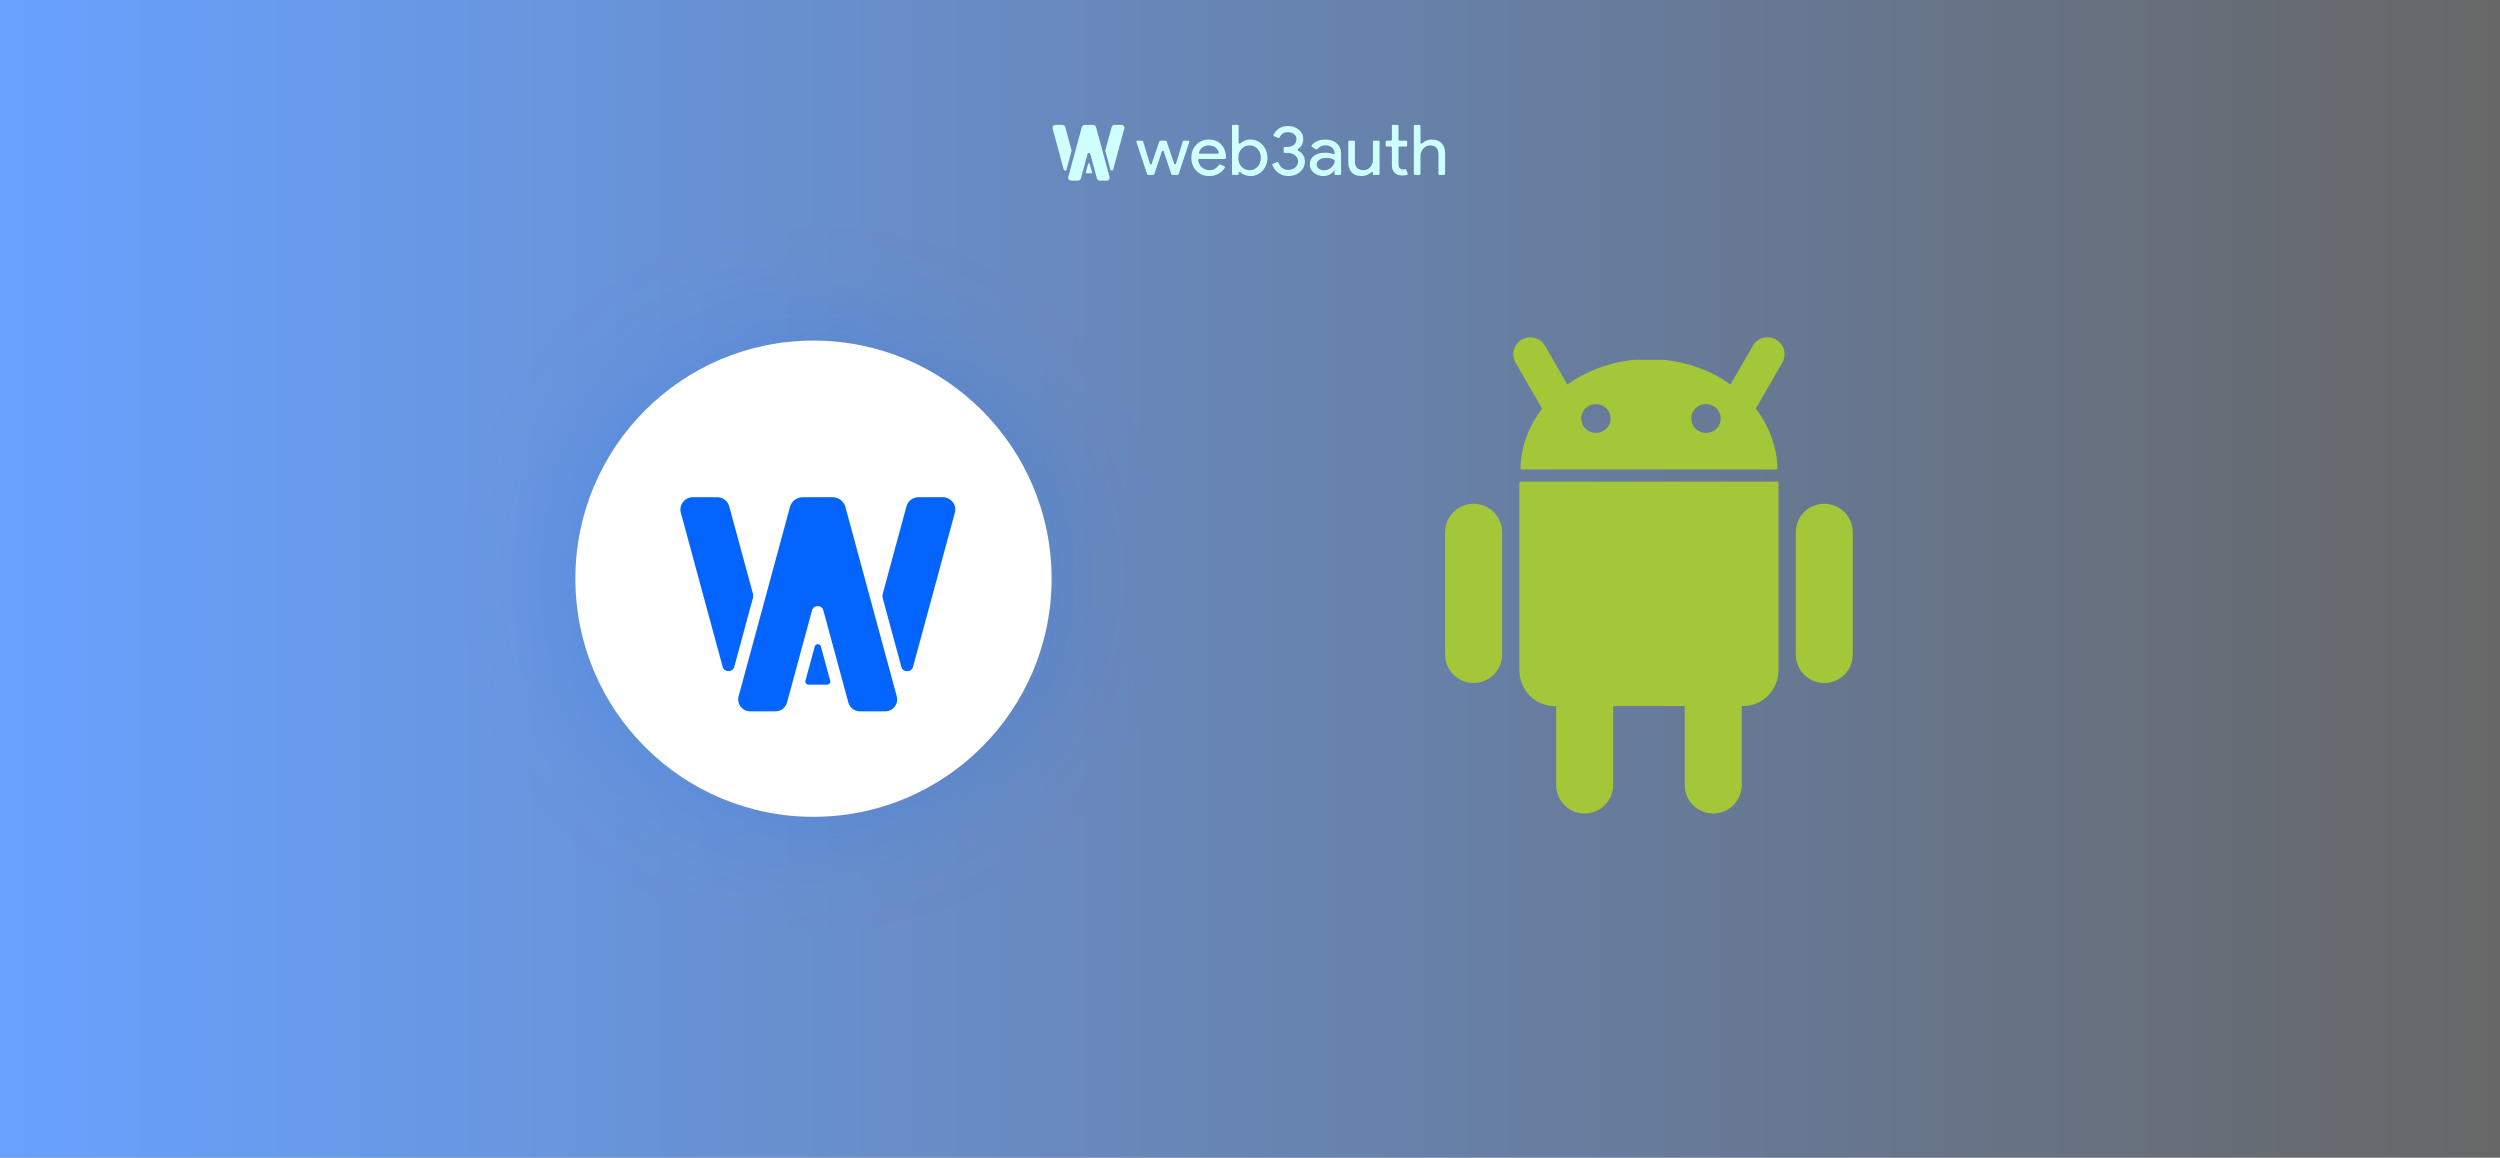
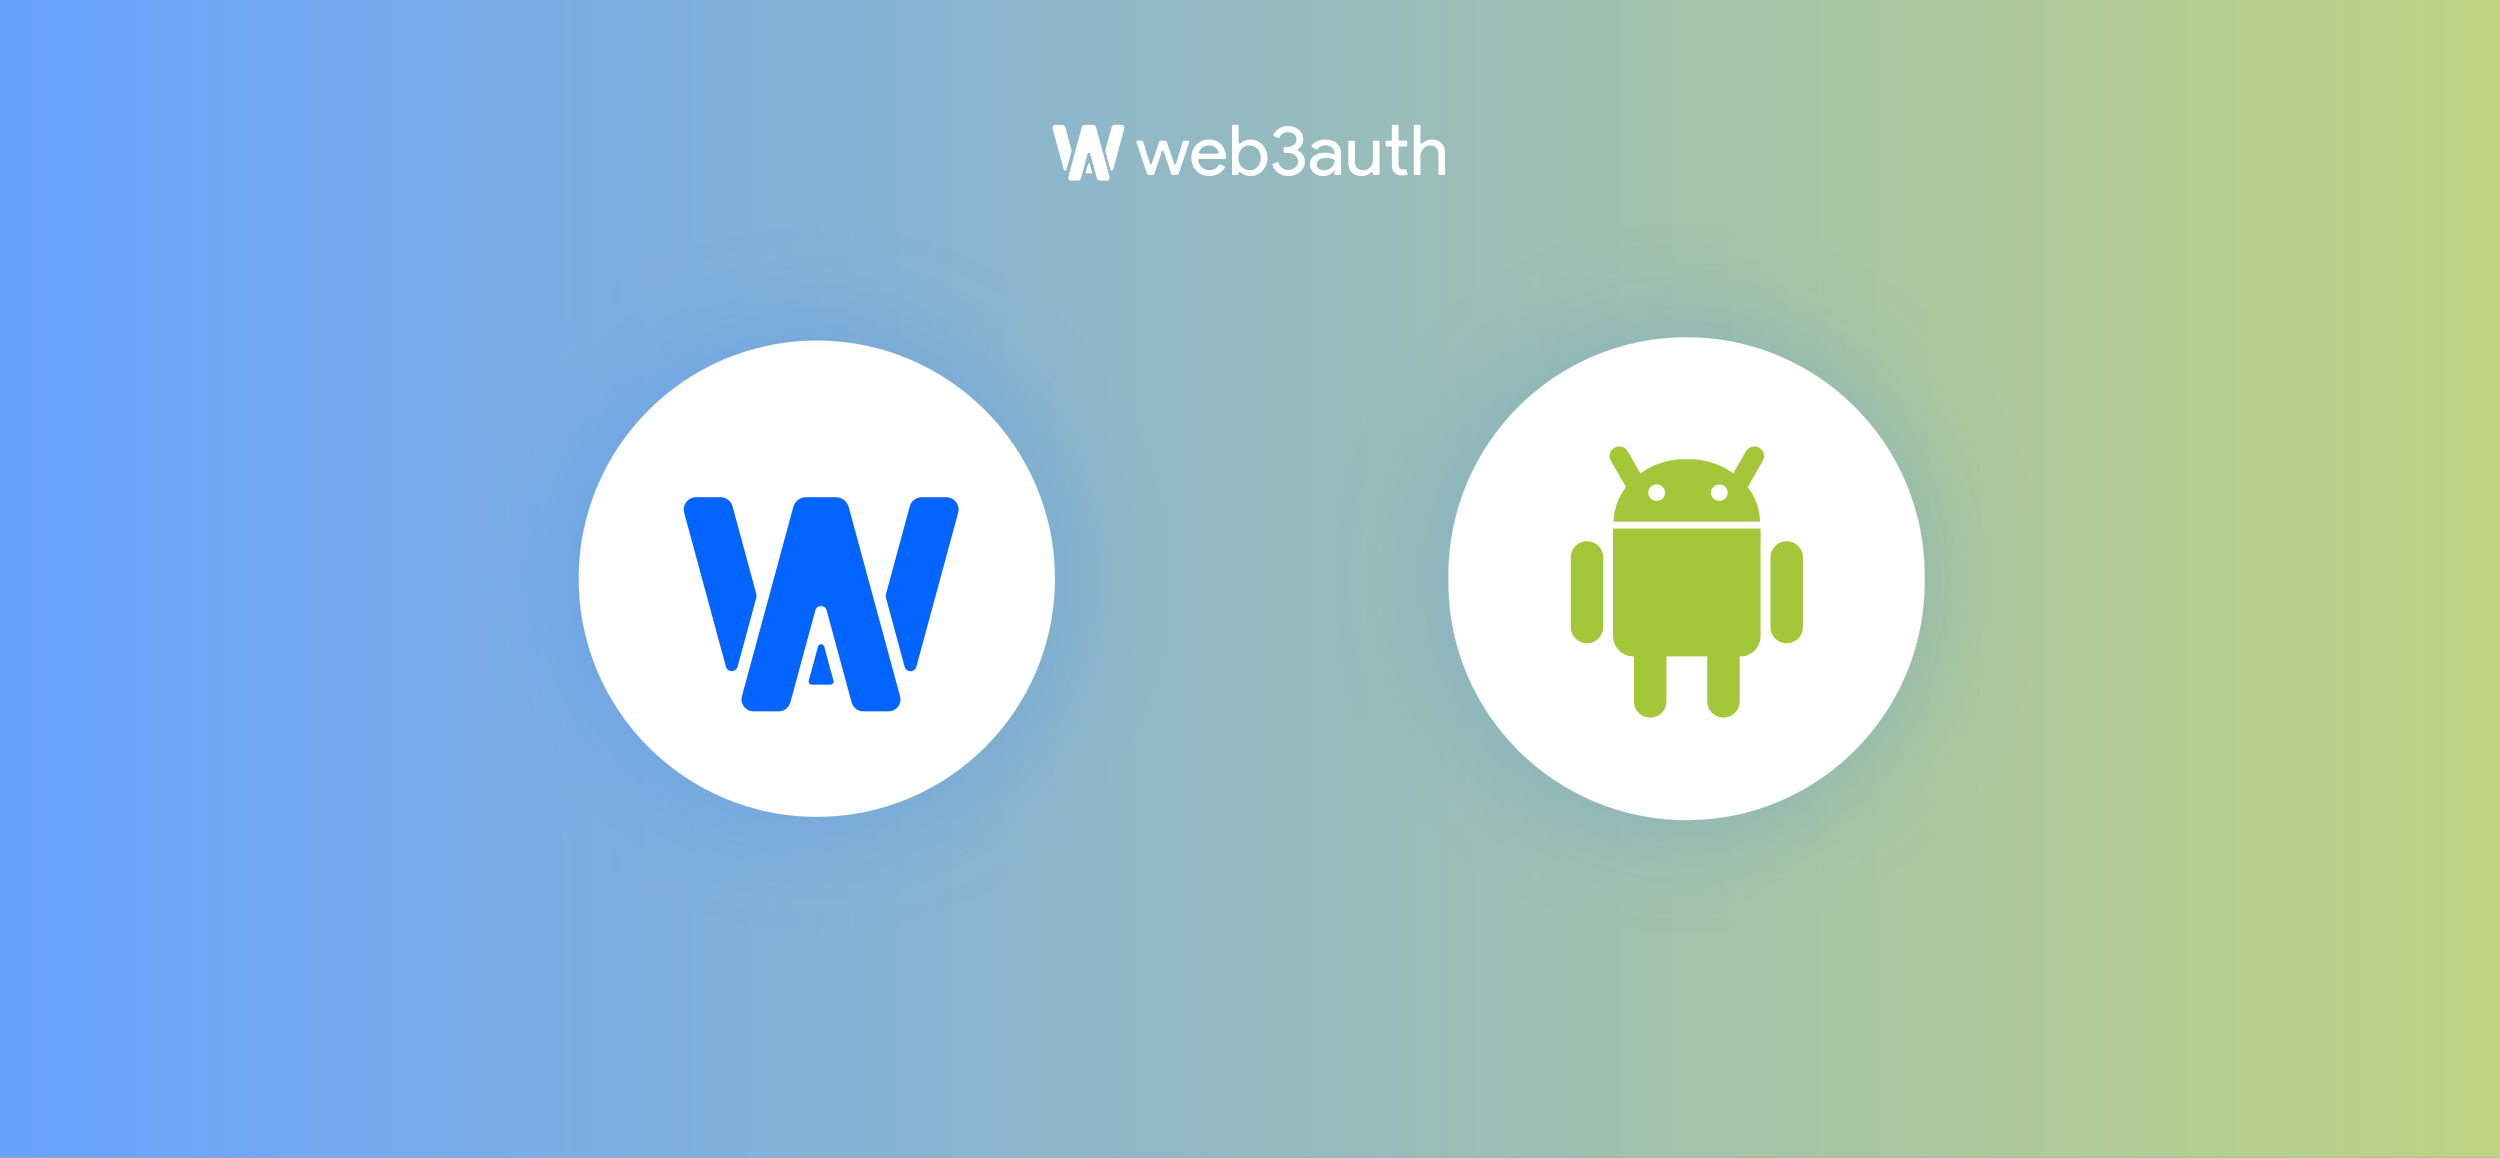
<svg xmlns="http://www.w3.org/2000/svg" width="756" height="350" viewBox="0 0 756 350" fill="none">
  <rect width="756" height="350" fill="black" />
  <rect width="756" height="350" fill="white" />
  <rect width="756" height="350" fill="url(#paint0_linear_1128_242664)" fill-opacity="0.6" />
  <g style="mix-blend-mode:overlay">
-     <path fill-rule="evenodd" clip-rule="evenodd" d="M378.205 53.237C377.421 53.237 376.701 53.075 376.048 52.751C375.679 52.564 375.358 52.342 375.086 52.084C374.914 51.922 374.565 52.032 374.565 52.265V52.613C374.565 52.771 374.433 52.899 374.27 52.899H372.855C372.692 52.899 372.56 52.771 372.56 52.613V38.05C372.56 37.892 372.692 37.764 372.855 37.764H374.264C374.427 37.764 374.559 37.892 374.559 38.05V43.175C374.559 43.408 374.908 43.52 375.081 43.357C375.355 43.099 375.678 42.877 376.048 42.69C376.701 42.365 377.421 42.203 378.205 42.203C379.615 42.203 380.806 42.739 381.78 43.81C382.783 44.895 383.284 46.198 383.284 47.72C383.284 49.256 382.783 50.56 381.78 51.631C380.806 52.702 379.615 53.237 378.205 53.237ZM377.878 51.462C378.837 51.462 379.644 51.109 380.298 50.405C380.952 49.714 381.279 48.819 381.279 47.72C381.279 46.635 380.952 45.74 380.298 45.036C379.644 44.331 378.837 43.979 377.878 43.979C376.905 43.979 376.091 44.331 375.437 45.036C374.798 45.74 374.478 46.635 374.478 47.72C374.478 48.819 374.798 49.721 375.437 50.426C376.091 51.117 376.905 51.462 377.878 51.462ZM365.67 53.237C364.1 53.237 362.807 52.716 361.79 51.673C360.773 50.63 360.264 49.313 360.264 47.72C360.264 46.142 360.758 44.831 361.746 43.789C362.735 42.732 363.999 42.203 365.539 42.203C367.123 42.203 368.38 42.704 369.31 43.704C370.312 44.751 370.791 46.325 370.728 47.757C370.72 47.941 370.56 48.08 370.371 48.08H362.673C362.476 48.08 362.316 48.238 362.337 48.428C362.428 49.283 362.769 49.984 363.359 50.532C364.028 51.152 364.827 51.462 365.757 51.462C366.943 51.462 367.892 50.928 368.603 49.86C368.698 49.718 368.887 49.66 369.045 49.734L370.243 50.301C370.412 50.381 370.48 50.581 370.382 50.737C369.919 51.473 369.307 52.06 368.547 52.498C367.704 52.991 366.745 53.237 365.67 53.237ZM362.582 46.065C362.511 46.271 362.678 46.473 362.903 46.473H368.212C368.416 46.473 368.579 46.303 368.538 46.109C368.419 45.552 368.131 45.082 367.675 44.698C367.137 44.218 366.411 43.979 365.495 43.979C364.74 43.979 364.086 44.204 363.534 44.655C363.096 45.023 362.779 45.492 362.582 46.065ZM359.65 42.939C359.715 42.743 359.564 42.542 359.351 42.542H357.967C357.828 42.542 357.706 42.63 357.667 42.76L355.625 49.479C355.544 49.749 355.152 49.754 355.062 49.487L352.79 42.751C352.748 42.626 352.628 42.542 352.493 42.542H350.876C350.741 42.542 350.621 42.626 350.578 42.75L348.286 49.492C348.196 49.758 347.805 49.752 347.723 49.483L345.681 42.76C345.641 42.63 345.519 42.542 345.38 42.542H343.952C343.74 42.542 343.589 42.743 343.654 42.939L346.896 52.688C346.937 52.814 347.058 52.899 347.194 52.899H348.764C348.9 52.899 349.021 52.814 349.063 52.688L351.35 45.794C351.438 45.53 351.823 45.529 351.912 45.794L354.219 52.689C354.261 52.814 354.381 52.899 354.517 52.899H356.11C356.246 52.899 356.366 52.814 356.408 52.688L359.65 42.939ZM421.777 52.286C422.358 52.808 423.085 53.068 423.957 53.068C424.534 53.068 425.051 53.006 425.508 52.88C425.665 52.837 425.744 52.674 425.69 52.526L425.262 51.352C425.204 51.195 425.021 51.119 424.857 51.169C424.812 51.183 424.766 51.196 424.719 51.208C424.574 51.236 424.422 51.25 424.262 51.25C423.913 51.25 423.601 51.131 423.324 50.891C423.048 50.637 422.91 50.165 422.91 49.475V44.603C422.91 44.445 423.042 44.317 423.205 44.317H425.231C425.394 44.317 425.526 44.189 425.526 44.031V42.828C425.526 42.67 425.394 42.542 425.231 42.542H423.205C423.042 42.542 422.91 42.413 422.91 42.255V38.05C422.91 37.892 422.778 37.764 422.615 37.764H421.2C421.037 37.764 420.905 37.892 420.905 38.05V42.255C420.905 42.413 420.773 42.542 420.61 42.542H419.326C419.163 42.542 419.031 42.67 419.031 42.828V44.031C419.031 44.189 419.163 44.317 419.326 44.317H420.61C420.773 44.317 420.905 44.445 420.905 44.603V50.109C420.92 51.039 421.21 51.765 421.777 52.286ZM393.139 51.969C394.113 51.124 394.6 50.067 394.6 48.798C394.6 48.023 394.375 47.326 393.924 46.706C393.717 46.411 393.419 46.036 392.546 45.561C392.361 45.461 392.356 45.194 392.531 45.078C393.576 44.383 394.098 43.331 394.098 42.098C394.098 40.928 393.655 39.977 392.769 39.244C391.868 38.483 390.756 38.103 389.434 38.103C388.373 38.103 387.451 38.377 386.666 38.927C385.967 39.417 385.446 40.041 385.105 40.799C385.034 40.956 385.115 41.136 385.278 41.202L386.517 41.711C386.693 41.783 386.893 41.697 386.972 41.529C387.46 40.485 388.281 39.963 389.434 39.963C390.219 39.963 390.851 40.16 391.33 40.555C391.81 40.949 392.05 41.464 392.05 42.098C392.05 42.788 391.795 43.352 391.287 43.789C390.778 44.212 390.124 44.423 389.325 44.423H388.524C388.34 44.423 388.192 44.567 388.192 44.745V45.919C388.192 46.097 388.34 46.241 388.524 46.241H389.478C390.32 46.241 391.04 46.487 391.636 46.98C392.246 47.474 392.551 48.08 392.551 48.798C392.551 49.517 392.26 50.13 391.679 50.637C391.083 51.131 390.379 51.377 389.565 51.377C388.824 51.377 388.184 51.166 387.647 50.743C387.202 50.371 386.862 49.867 386.627 49.229C386.56 49.047 386.351 48.948 386.168 49.023L384.955 49.513C384.8 49.575 384.716 49.742 384.771 49.896C385.11 50.857 385.698 51.646 386.535 52.265C387.436 52.913 388.446 53.237 389.565 53.237C390.989 53.237 392.18 52.815 393.139 51.969ZM398.158 49.728C398.158 49.165 398.427 48.693 398.964 48.312C399.517 47.932 400.2 47.742 401.013 47.742C402.057 47.742 402.886 47.95 403.5 48.367C403.583 48.424 403.63 48.518 403.625 48.616C403.585 49.368 403.252 50.028 402.626 50.595C401.972 51.201 401.224 51.504 400.381 51.504C399.785 51.504 399.262 51.335 398.812 50.997C398.376 50.658 398.158 50.236 398.158 49.728ZM404.261 43.366C403.404 42.591 402.234 42.203 400.752 42.203C398.965 42.203 397.588 42.799 396.62 43.992C396.516 44.12 396.555 44.305 396.698 44.392L397.963 45.165C398.096 45.246 398.271 45.21 398.37 45.091C399.005 44.321 399.835 43.937 400.861 43.937C401.602 43.937 402.248 44.176 402.801 44.655C403.356 45.123 403.553 45.686 403.609 46.321C403.629 46.539 403.383 46.681 403.174 46.596C402.484 46.317 401.655 46.177 400.686 46.177C399.291 46.177 398.172 46.494 397.33 47.129C396.501 47.763 396.087 48.615 396.087 49.686C396.087 50.701 396.48 51.546 397.264 52.223C398.064 52.899 399.052 53.237 400.229 53.237C401.609 53.237 402.713 52.645 403.542 51.462V52.613C403.542 52.771 403.674 52.899 403.837 52.899H405.252C405.415 52.899 405.547 52.771 405.547 52.613V46.516C405.547 45.177 405.118 44.127 404.261 43.366ZM417.181 52.595C417.181 52.763 417.04 52.899 416.867 52.899H415.489C415.316 52.899 415.176 52.763 415.176 52.595V52.256C415.176 52.036 414.834 51.931 414.673 52.085C414.42 52.326 414.115 52.541 413.759 52.73C413.134 53.068 412.48 53.237 411.797 53.237C410.489 53.237 409.479 52.878 408.767 52.159C408.07 51.426 407.721 50.391 407.721 49.052V42.846C407.721 42.678 407.862 42.542 408.035 42.542H409.413C409.586 42.542 409.727 42.678 409.727 42.846V48.925C409.77 50.616 410.649 51.462 412.364 51.462C413.163 51.462 413.831 51.152 414.369 50.532C414.907 49.898 415.176 49.144 415.176 48.27V42.846C415.176 42.678 415.316 42.542 415.489 42.542H416.867C417.04 42.542 417.181 42.678 417.181 42.846V52.595ZM427.54 38.05C427.54 37.892 427.672 37.764 427.835 37.764H429.25C429.413 37.764 429.545 37.892 429.545 38.05V43.185C429.545 43.404 429.886 43.508 430.046 43.354C430.294 43.113 430.592 42.899 430.94 42.711C431.579 42.373 432.24 42.203 432.923 42.203C434.231 42.203 435.234 42.57 435.931 43.303C436.643 44.021 436.999 45.05 436.999 46.389V52.613C436.999 52.771 436.867 52.899 436.704 52.899H435.289C435.126 52.899 434.994 52.771 434.994 52.613V46.769C434.994 44.909 434.144 43.979 432.444 43.979C431.63 43.979 430.94 44.31 430.373 44.972C429.821 45.621 429.545 46.382 429.545 47.255V52.613C429.545 52.771 429.413 52.899 429.25 52.899H427.835C427.672 52.899 427.54 52.771 427.54 52.613V38.05Z" fill="white" />
+     <path fill-rule="evenodd" clip-rule="evenodd" d="M378.205 53.237C377.421 53.237 376.701 53.075 376.048 52.751C375.679 52.564 375.358 52.342 375.086 52.084C374.914 51.922 374.565 52.032 374.565 52.265V52.613C374.565 52.771 374.433 52.899 374.27 52.899H372.855C372.692 52.899 372.56 52.771 372.56 52.613V38.05C372.56 37.892 372.692 37.764 372.855 37.764H374.264C374.427 37.764 374.559 37.892 374.559 38.05V43.175C374.559 43.408 374.908 43.52 375.081 43.357C375.355 43.099 375.678 42.877 376.048 42.69C376.701 42.365 377.421 42.203 378.205 42.203C379.615 42.203 380.806 42.739 381.78 43.81C382.783 44.895 383.284 46.198 383.284 47.72C383.284 49.256 382.783 50.56 381.78 51.631C380.806 52.702 379.615 53.237 378.205 53.237ZM377.878 51.462C378.837 51.462 379.644 51.109 380.298 50.405C380.952 49.714 381.279 48.819 381.279 47.72C381.279 46.635 380.952 45.74 380.298 45.036C379.644 44.331 378.837 43.979 377.878 43.979C376.905 43.979 376.091 44.331 375.437 45.036C374.798 45.74 374.478 46.635 374.478 47.72C374.478 48.819 374.798 49.721 375.437 50.426C376.091 51.117 376.905 51.462 377.878 51.462ZM365.67 53.237C364.1 53.237 362.807 52.716 361.79 51.673C360.773 50.63 360.264 49.313 360.264 47.72C360.264 46.142 360.758 44.831 361.746 43.789C362.735 42.732 363.999 42.203 365.539 42.203C367.123 42.203 368.38 42.704 369.31 43.704C370.312 44.751 370.791 46.325 370.728 47.757C370.72 47.941 370.56 48.08 370.371 48.08H362.673C362.476 48.08 362.316 48.238 362.337 48.428C362.428 49.283 362.769 49.984 363.359 50.532C364.028 51.152 364.827 51.462 365.757 51.462C366.943 51.462 367.892 50.928 368.603 49.86C368.698 49.718 368.887 49.66 369.045 49.734L370.243 50.301C370.412 50.381 370.48 50.581 370.382 50.737C369.919 51.473 369.307 52.06 368.547 52.498C367.704 52.991 366.745 53.237 365.67 53.237ZM362.582 46.065C362.511 46.271 362.678 46.473 362.903 46.473H368.212C368.416 46.473 368.579 46.303 368.538 46.109C368.419 45.552 368.131 45.082 367.675 44.698C367.137 44.218 366.411 43.979 365.495 43.979C364.74 43.979 364.086 44.204 363.534 44.655C363.096 45.023 362.779 45.492 362.582 46.065ZM359.65 42.939C359.715 42.743 359.564 42.542 359.351 42.542H357.967C357.828 42.542 357.706 42.63 357.667 42.76L355.625 49.479C355.544 49.749 355.152 49.754 355.062 49.487L352.79 42.751C352.748 42.626 352.628 42.542 352.493 42.542H350.876C350.741 42.542 350.621 42.626 350.578 42.75L348.286 49.492C348.196 49.758 347.805 49.752 347.723 49.483L345.681 42.76C345.641 42.63 345.519 42.542 345.38 42.542H343.952C343.74 42.542 343.589 42.743 343.654 42.939L346.896 52.688C346.937 52.814 347.058 52.899 347.194 52.899H348.764C348.9 52.899 349.021 52.814 349.063 52.688L351.35 45.794C351.438 45.53 351.823 45.529 351.912 45.794L354.219 52.689C354.261 52.814 354.381 52.899 354.517 52.899H356.11C356.246 52.899 356.366 52.814 356.408 52.688L359.65 42.939ZM421.777 52.286C422.358 52.808 423.085 53.068 423.957 53.068C424.534 53.068 425.051 53.006 425.508 52.88C425.665 52.837 425.744 52.674 425.69 52.526L425.262 51.352C425.204 51.195 425.021 51.119 424.857 51.169C424.812 51.183 424.766 51.196 424.719 51.208C424.574 51.236 424.422 51.25 424.262 51.25C423.913 51.25 423.601 51.131 423.324 50.891C423.048 50.637 422.91 50.165 422.91 49.475V44.603C422.91 44.445 423.042 44.317 423.205 44.317H425.231C425.394 44.317 425.526 44.189 425.526 44.031V42.828C425.526 42.67 425.394 42.542 425.231 42.542H423.205C423.042 42.542 422.91 42.413 422.91 42.255V38.05C422.91 37.892 422.778 37.764 422.615 37.764H421.2C421.037 37.764 420.905 37.892 420.905 38.05V42.255C420.905 42.413 420.773 42.542 420.61 42.542H419.326C419.163 42.542 419.031 42.67 419.031 42.828V44.031C419.031 44.189 419.163 44.317 419.326 44.317H420.61C420.773 44.317 420.905 44.445 420.905 44.603V50.109C420.92 51.039 421.21 51.765 421.777 52.286ZM393.139 51.969C394.113 51.124 394.6 50.067 394.6 48.798C394.6 48.023 394.375 47.326 393.924 46.706C393.717 46.411 393.419 46.036 392.546 45.561C392.361 45.461 392.356 45.194 392.531 45.078C393.576 44.383 394.098 43.331 394.098 42.098C394.098 40.928 393.655 39.977 392.769 39.244C391.868 38.483 390.756 38.103 389.434 38.103C388.373 38.103 387.451 38.377 386.666 38.927C385.967 39.417 385.446 40.041 385.105 40.799C385.034 40.956 385.115 41.136 385.278 41.202L386.517 41.711C386.693 41.783 386.893 41.697 386.972 41.529C387.46 40.485 388.281 39.963 389.434 39.963C390.219 39.963 390.851 40.16 391.33 40.555C391.81 40.949 392.05 41.464 392.05 42.098C392.05 42.788 391.795 43.352 391.287 43.789C390.778 44.212 390.124 44.423 389.325 44.423H388.524C388.34 44.423 388.192 44.567 388.192 44.745V45.919C388.192 46.097 388.34 46.241 388.524 46.241H389.478C390.32 46.241 391.04 46.487 391.636 46.98C392.246 47.474 392.551 48.08 392.551 48.798C392.551 49.517 392.26 50.13 391.679 50.637C391.083 51.131 390.379 51.377 389.565 51.377C388.824 51.377 388.184 51.166 387.647 50.743C387.202 50.371 386.862 49.867 386.627 49.229C386.56 49.047 386.351 48.948 386.168 49.023L384.955 49.513C384.8 49.575 384.716 49.742 384.771 49.896C385.11 50.857 385.698 51.646 386.535 52.265C387.436 52.913 388.446 53.237 389.565 53.237C390.989 53.237 392.18 52.815 393.139 51.969ZM398.158 49.728C398.158 49.165 398.427 48.693 398.964 48.312C399.517 47.932 400.2 47.742 401.013 47.742C402.057 47.742 402.886 47.95 403.5 48.367C403.583 48.424 403.63 48.518 403.625 48.616C403.585 49.368 403.252 50.028 402.626 50.595C401.972 51.201 401.224 51.504 400.381 51.504C399.785 51.504 399.262 51.335 398.812 50.997C398.376 50.658 398.158 50.236 398.158 49.728ZM404.261 43.366C403.404 42.591 402.234 42.203 400.752 42.203C398.965 42.203 397.588 42.799 396.62 43.992C396.516 44.12 396.555 44.305 396.698 44.392L397.963 45.165C398.096 45.246 398.272 45.21 398.37 45.091C399.005 44.321 399.835 43.937 400.861 43.937C401.602 43.937 402.248 44.176 402.801 44.655C403.356 45.123 403.553 45.686 403.609 46.321C403.629 46.539 403.383 46.681 403.174 46.596C402.484 46.317 401.655 46.177 400.686 46.177C399.291 46.177 398.172 46.494 397.33 47.129C396.501 47.763 396.087 48.615 396.087 49.686C396.087 50.701 396.48 51.546 397.264 52.223C398.064 52.899 399.052 53.237 400.229 53.237C401.609 53.237 402.713 52.645 403.542 51.462V52.613C403.542 52.771 403.674 52.899 403.837 52.899H405.252C405.415 52.899 405.547 52.771 405.547 52.613V46.516C405.547 45.177 405.118 44.127 404.261 43.366ZM417.181 52.595C417.181 52.763 417.04 52.899 416.867 52.899H415.489C415.316 52.899 415.176 52.763 415.176 52.595V52.256C415.176 52.036 414.834 51.931 414.673 52.085C414.42 52.326 414.115 52.541 413.759 52.73C413.134 53.068 412.48 53.237 411.797 53.237C410.489 53.237 409.479 52.878 408.767 52.159C408.07 51.426 407.721 50.391 407.721 49.052V42.846C407.721 42.678 407.862 42.542 408.035 42.542H409.413C409.586 42.542 409.727 42.678 409.727 42.846V48.925C409.77 50.616 410.649 51.462 412.364 51.462C413.163 51.462 413.831 51.152 414.369 50.532C414.907 49.898 415.176 49.144 415.176 48.27V42.846C415.176 42.678 415.316 42.542 415.489 42.542H416.867C417.04 42.542 417.181 42.678 417.181 42.846V52.595ZM427.54 38.05C427.54 37.892 427.672 37.764 427.835 37.764H429.25C429.413 37.764 429.545 37.892 429.545 38.05V43.185C429.545 43.404 429.886 43.508 430.046 43.354C430.294 43.113 430.592 42.899 430.94 42.711C431.579 42.373 432.24 42.203 432.923 42.203C434.231 42.203 435.234 42.57 435.931 43.303C436.643 44.021 436.999 45.05 436.999 46.389V52.613C436.999 52.771 436.867 52.899 436.704 52.899H435.289C435.126 52.899 434.994 52.771 434.994 52.613V46.769C434.994 44.909 434.144 43.979 432.444 43.979C431.63 43.979 430.94 44.31 430.373 44.972C429.821 45.621 429.545 46.382 429.545 47.255V52.613C429.545 52.771 429.413 52.899 429.25 52.899H427.835C427.672 52.899 427.54 52.771 427.54 52.613V38.05Z" fill="white" />
    <path d="M335.774 51.257C335.891 51.687 336.509 51.687 336.625 51.257L339.986 38.892C340.14 38.323 339.705 37.764 339.107 37.764H337.036C336.624 37.764 336.264 38.036 336.158 38.428L334.263 45.401C334.236 45.498 334.236 45.6 334.263 45.696L335.774 51.257Z" fill="white" />
    <path d="M324.031 45.392C324.057 45.489 324.057 45.59 324.031 45.687L322.52 51.248C322.403 51.678 321.785 51.678 321.668 51.248L318.311 38.892C318.156 38.323 318.591 37.764 319.189 37.764H321.261C321.672 37.764 322.032 38.036 322.139 38.428L324.031 45.392Z" fill="white" />
    <path d="M326.863 53.975C326.761 54.355 326.413 54.619 326.015 54.619H323.895C323.318 54.619 322.898 54.077 323.047 53.526L327.127 38.468C327.24 38.052 327.62 37.764 328.055 37.764H330.52C330.955 37.764 331.335 38.052 331.448 38.468L335.528 53.526C335.677 54.077 335.257 54.619 334.68 54.619H332.559C332.162 54.619 331.814 54.355 331.711 53.975L329.698 46.544C329.586 46.129 328.989 46.129 328.877 46.544L326.863 53.975Z" fill="white" />
    <path d="M328.543 52.408C328.391 52.408 328.281 52.273 328.32 52.136L329.065 49.529C329.126 49.316 329.449 49.316 329.51 49.529L330.255 52.136C330.294 52.273 330.184 52.408 330.032 52.408H328.543Z" fill="white" />
  </g>
-   <path d="M462.773 107.141L471.866 122.894L462.773 107.141Z" fill="#A4C639" />
-   <path d="M534.512 107.141L525.42 122.894L534.512 107.141Z" fill="#A4C639" />
-   <path fill-rule="evenodd" clip-rule="evenodd" d="M460.2 102.69C462.657 101.27 465.798 102.112 467.217 104.57L473.971 116.27C479.632 112.223 486.633 109.541 494.31 108.801H502.972C510.647 109.541 517.646 112.222 523.307 116.266L530.059 104.57C531.477 102.112 534.619 101.27 537.076 102.69C539.533 104.109 540.374 107.252 538.955 109.71L530.946 123.584C535.01 128.851 537.414 135.168 537.509 141.968H459.773C459.868 135.17 462.271 128.855 466.332 123.589L458.32 109.709C456.902 107.252 457.743 104.109 460.2 102.69ZM487.061 126.551C487.062 127.124 486.947 127.691 486.724 128.22C486.5 128.749 486.172 129.229 485.757 129.634C485.343 130.039 484.851 130.361 484.31 130.58C483.769 130.799 483.188 130.912 482.602 130.912C482.016 130.912 481.436 130.799 480.894 130.58C480.353 130.361 479.861 130.039 479.447 129.634C479.033 129.229 478.705 128.749 478.481 128.22C478.257 127.691 478.142 127.124 478.143 126.551C478.142 125.979 478.257 125.412 478.481 124.883C478.705 124.354 479.033 123.873 479.447 123.468C479.861 123.063 480.353 122.742 480.894 122.523C481.436 122.304 482.016 122.191 482.602 122.191C483.188 122.191 483.769 122.304 484.31 122.523C484.851 122.742 485.343 123.063 485.757 123.468C486.172 123.873 486.5 124.354 486.724 124.883C486.947 125.412 487.062 125.979 487.061 126.551ZM520.009 128.22C520.233 127.691 520.347 127.124 520.347 126.551C520.347 125.979 520.233 125.412 520.009 124.883C519.785 124.354 519.457 123.873 519.043 123.468C518.629 123.063 518.137 122.742 517.595 122.523C517.054 122.304 516.474 122.191 515.888 122.191C515.301 122.191 514.721 122.304 514.18 122.523C513.638 122.742 513.146 123.063 512.732 123.468C512.318 123.873 511.99 124.354 511.766 124.883C511.543 125.412 511.428 125.979 511.429 126.551C511.428 127.124 511.543 127.691 511.766 128.22C511.99 128.749 512.318 129.229 512.732 129.634C513.146 130.039 513.638 130.361 514.18 130.58C514.721 130.799 515.301 130.912 515.888 130.912C516.474 130.912 517.054 130.799 517.595 130.58C518.137 130.361 518.629 130.039 519.043 129.634C519.457 129.229 519.785 128.749 520.009 128.22ZM459.518 145.644C459.49 145.971 459.465 146.301 459.465 146.636V202.642C459.465 208.665 464.234 213.517 470.154 213.517H470.583V237.382C470.583 242.142 474.442 246 479.202 246C483.962 246 487.821 242.142 487.821 237.382V213.517H509.462V237.382C509.462 242.142 513.321 246 518.082 246C522.842 246 526.701 242.142 526.701 237.382V213.517H527.121C533.042 213.517 537.81 208.665 537.81 202.642V146.636C537.81 146.301 537.799 145.971 537.77 145.644H459.518H459.518ZM454.238 160.958C454.238 156.199 450.379 152.341 445.619 152.341C440.859 152.341 437 156.199 437 160.958V197.924C437 202.683 440.859 206.541 445.619 206.541C450.379 206.541 454.238 202.683 454.238 197.924V160.958ZM560.281 160.958C560.281 156.199 556.422 152.341 551.661 152.341C546.901 152.341 543.042 156.199 543.042 160.958V197.924C543.042 202.683 546.901 206.541 551.661 206.541C556.422 206.541 560.281 202.683 560.281 197.924V160.958Z" fill="#A4C639" />
  <g filter="url(#filter0_d_1128_242664)">
-     <rect x="174" y="103" width="144" height="144" rx="72" fill="white" />
-     <path fill-rule="evenodd" clip-rule="evenodd" d="M243.569 205.835C243.403 206.444 243.869 207.043 244.508 207.043H250.104C250.743 207.043 251.208 206.444 251.043 205.835L248.245 195.52C247.987 194.571 246.625 194.571 246.367 195.52L243.569 205.835Z" fill="#0364FF" />
-     <path fill-rule="evenodd" clip-rule="evenodd" d="M237.997 212.438C237.568 214.017 236.119 215.116 234.463 215.116H226.887C224.482 215.116 222.731 212.862 223.353 210.567L238.894 153.285C239.363 151.557 240.948 150.355 242.759 150.355H251.775C253.586 150.355 255.171 151.557 255.64 153.285L271.181 210.567C271.803 212.862 270.052 215.116 267.647 215.116H260.071C258.415 215.116 256.966 214.017 256.537 212.438L248.979 184.577C248.51 182.847 246.024 182.847 245.555 184.577L237.997 212.438Z" fill="#0364FF" />
-     <path fill-rule="evenodd" clip-rule="evenodd" d="M276.102 201.644C275.617 203.429 273.052 203.429 272.568 201.644L266.926 180.848C266.817 180.446 266.817 180.022 266.926 179.62L274.116 153.117C274.558 151.488 276.053 150.355 277.761 150.355H285.099C287.58 150.355 289.386 152.68 288.744 155.046L276.102 201.644ZM227.695 180.813C227.804 180.411 227.804 179.988 227.695 179.585L220.514 153.117C220.072 151.488 218.577 150.355 216.87 150.355H209.531C207.05 150.355 205.244 152.68 205.886 155.046L218.519 201.609C219.003 203.394 221.568 203.394 222.053 201.609L227.695 180.813Z" fill="#0364FF" />
+     <rect x="175" y="103" width="144" height="144" rx="72" fill="white" />
+     <path fill-rule="evenodd" clip-rule="evenodd" d="M244.569 205.835C244.403 206.444 244.869 207.043 245.508 207.043H251.104C251.743 207.043 252.208 206.444 252.043 205.835L249.245 195.52C248.987 194.571 247.625 194.571 247.367 195.52L244.569 205.835Z" fill="#0364FF" />
+     <path fill-rule="evenodd" clip-rule="evenodd" d="M238.997 212.438C238.568 214.017 237.119 215.116 235.463 215.116H227.887C225.482 215.116 223.731 212.862 224.353 210.567L239.894 153.285C240.363 151.557 241.948 150.355 243.759 150.355H252.775C254.586 150.355 256.171 151.557 256.64 153.285L272.181 210.567C272.803 212.862 271.052 215.116 268.647 215.116H261.071C259.415 215.116 257.966 214.017 257.537 212.438L249.979 184.577C249.51 182.847 247.024 182.847 246.555 184.577L238.997 212.438Z" fill="#0364FF" />
+     <path fill-rule="evenodd" clip-rule="evenodd" d="M277.102 201.644C276.617 203.429 274.052 203.429 273.568 201.644L267.926 180.848C267.817 180.446 267.817 180.022 267.926 179.62L275.116 153.117C275.558 151.488 277.053 150.355 278.761 150.355H286.099C288.58 150.355 290.386 152.68 289.744 155.046L277.102 201.644ZM228.695 180.813C228.804 180.411 228.804 179.988 228.695 179.585L221.514 153.117C221.072 151.488 219.577 150.355 217.87 150.355H210.531C208.05 150.355 206.244 152.68 206.886 155.046L219.519 201.609C220.003 203.394 222.568 203.394 223.053 201.609L228.695 180.813Z" fill="#0364FF" />
+   </g>
+   <g filter="url(#filter1_d_1128_242664)">
+     <rect x="438" y="102" width="144" height="146" rx="72" fill="white" />
+     <path d="M489.676 137.928L494.853 146.898Z" fill="#A4C639" />
+     <path d="M530.529 137.928L525.352 146.898Z" fill="#A4C639" />
+     <path fill-rule="evenodd" clip-rule="evenodd" d="M488.211 135.393C489.61 134.584 491.399 135.064 492.207 136.463L496.053 143.126C499.277 140.822 503.263 139.294 507.635 138.873H512.568C516.938 139.294 520.924 140.821 524.147 143.124L527.992 136.463C528.8 135.064 530.589 134.585 531.988 135.393C533.387 136.201 533.866 137.991 533.058 139.39L528.497 147.291C530.811 150.29 532.18 153.887 532.234 157.759H487.968C488.022 153.888 489.39 150.293 491.703 147.294L487.141 139.39C486.333 137.991 486.812 136.201 488.211 135.393ZM503.507 148.981C503.508 149.307 503.442 149.629 503.315 149.931C503.187 150.232 503 150.506 502.765 150.736C502.529 150.967 502.249 151.15 501.94 151.275C501.632 151.4 501.302 151.464 500.968 151.464C500.634 151.464 500.304 151.4 499.995 151.275C499.687 151.15 499.407 150.967 499.171 150.736C498.935 150.506 498.748 150.232 498.621 149.931C498.494 149.629 498.428 149.307 498.429 148.981C498.428 148.655 498.494 148.332 498.621 148.031C498.748 147.729 498.935 147.456 499.171 147.225C499.407 146.994 499.687 146.811 499.995 146.687C500.304 146.562 500.634 146.497 500.968 146.497C501.302 146.497 501.632 146.562 501.94 146.687C502.249 146.811 502.529 146.994 502.765 147.225C503 147.456 503.187 147.729 503.315 148.031C503.442 148.332 503.508 148.655 503.507 148.981ZM522.269 149.931C522.396 149.629 522.462 149.307 522.461 148.981C522.462 148.655 522.396 148.332 522.269 148.031C522.142 147.729 521.955 147.456 521.719 147.225C521.483 146.994 521.203 146.811 520.895 146.687C520.586 146.562 520.256 146.497 519.922 146.497C519.588 146.497 519.258 146.562 518.95 146.687C518.641 146.811 518.361 146.994 518.125 147.225C517.89 147.456 517.703 147.729 517.575 148.031C517.448 148.332 517.382 148.655 517.383 148.981C517.382 149.307 517.448 149.629 517.575 149.931C517.703 150.232 517.89 150.506 518.125 150.736C518.361 150.967 518.641 151.15 518.95 151.275C519.258 151.4 519.588 151.464 519.922 151.464C520.256 151.464 520.586 151.4 520.895 151.275C521.203 151.15 521.483 150.967 521.719 150.736C521.955 150.506 522.142 150.232 522.269 149.931ZM487.823 159.853C487.807 160.039 487.792 160.227 487.792 160.417V192.31C487.792 195.74 490.508 198.503 493.879 198.503H494.124V212.093C494.124 214.803 496.321 217 499.032 217C501.742 217 503.94 214.803 503.94 212.093V198.503H516.263V212.093C516.263 214.803 518.461 217 521.171 217C523.882 217 526.08 214.803 526.08 212.093V198.503H526.319C529.69 198.503 532.406 195.74 532.406 192.31V160.417C532.406 160.227 532.399 160.039 532.383 159.853H487.823H487.823ZM484.816 168.573C484.816 165.863 482.619 163.666 479.908 163.666C477.197 163.666 475 165.863 475 168.573V189.623C475 192.334 477.197 194.53 479.908 194.53C482.619 194.53 484.816 192.334 484.816 189.623V168.573ZM545.201 168.573C545.201 165.863 543.004 163.666 540.293 163.666C537.583 163.666 535.385 165.863 535.385 168.573V189.623C535.385 192.334 537.583 194.53 540.293 194.53C543.004 194.53 545.201 192.334 545.201 189.623V168.573Z" fill="#A4C639" />
  </g>
  <defs>
-     <filter id="filter0_d_1128_242664" x="140" y="69" width="212" height="212" filterUnits="userSpaceOnUse" color-interpolation-filters="sRGB">
+     <filter id="filter0_d_1128_242664" x="141" y="69" width="212" height="212" filterUnits="userSpaceOnUse" color-interpolation-filters="sRGB">
+       <feFlood flood-opacity="0" result="BackgroundImageFix" />
+       <feColorMatrix in="SourceAlpha" type="matrix" values="0 0 0 0 0 0 0 0 0 0 0 0 0 0 0 0 0 0 127 0" result="hardAlpha" />
+       <feOffset />
+       <feGaussianBlur stdDeviation="17" />
+       <feComposite in2="hardAlpha" operator="out" />
+       <feColorMatrix type="matrix" values="0 0 0 0 0.012 0 0 0 0 0.392 0 0 0 0 1 0 0 0 0.2 0" />
+       <feBlend mode="normal" in2="BackgroundImageFix" result="effect1_dropShadow_1128_242664" />
+       <feBlend mode="normal" in="SourceGraphic" in2="effect1_dropShadow_1128_242664" result="shape" />
+     </filter>
+     <filter id="filter1_d_1128_242664" x="404" y="68" width="212" height="214" filterUnits="userSpaceOnUse" color-interpolation-filters="sRGB">
      <feFlood flood-opacity="0" result="BackgroundImageFix" />
      <feColorMatrix in="SourceAlpha" type="matrix" values="0 0 0 0 0 0 0 0 0 0 0 0 0 0 0 0 0 0 127 0" result="hardAlpha" />
      <feOffset />
      <feGaussianBlur stdDeviation="17" />
      <feComposite in2="hardAlpha" operator="out" />
      <feColorMatrix type="matrix" values="0 0 0 0 0.012 0 0 0 0 0.392 0 0 0 0 1 0 0 0 0.2 0" />
      <feBlend mode="normal" in2="BackgroundImageFix" result="effect1_dropShadow_1128_242664" />
      <feBlend mode="normal" in="SourceGraphic" in2="effect1_dropShadow_1128_242664" result="shape" />
    </filter>
    <linearGradient id="paint0_linear_1128_242664" x1="0" y1="206.5" x2="756" y2="206.5" gradientUnits="userSpaceOnUse">
      <stop stop-color="#0364FF" />
-       <stop offset="1" stop-color="#020201" />
+       <stop offset="1" stop-color="#95B530" />
    </linearGradient>
  </defs>
</svg>
